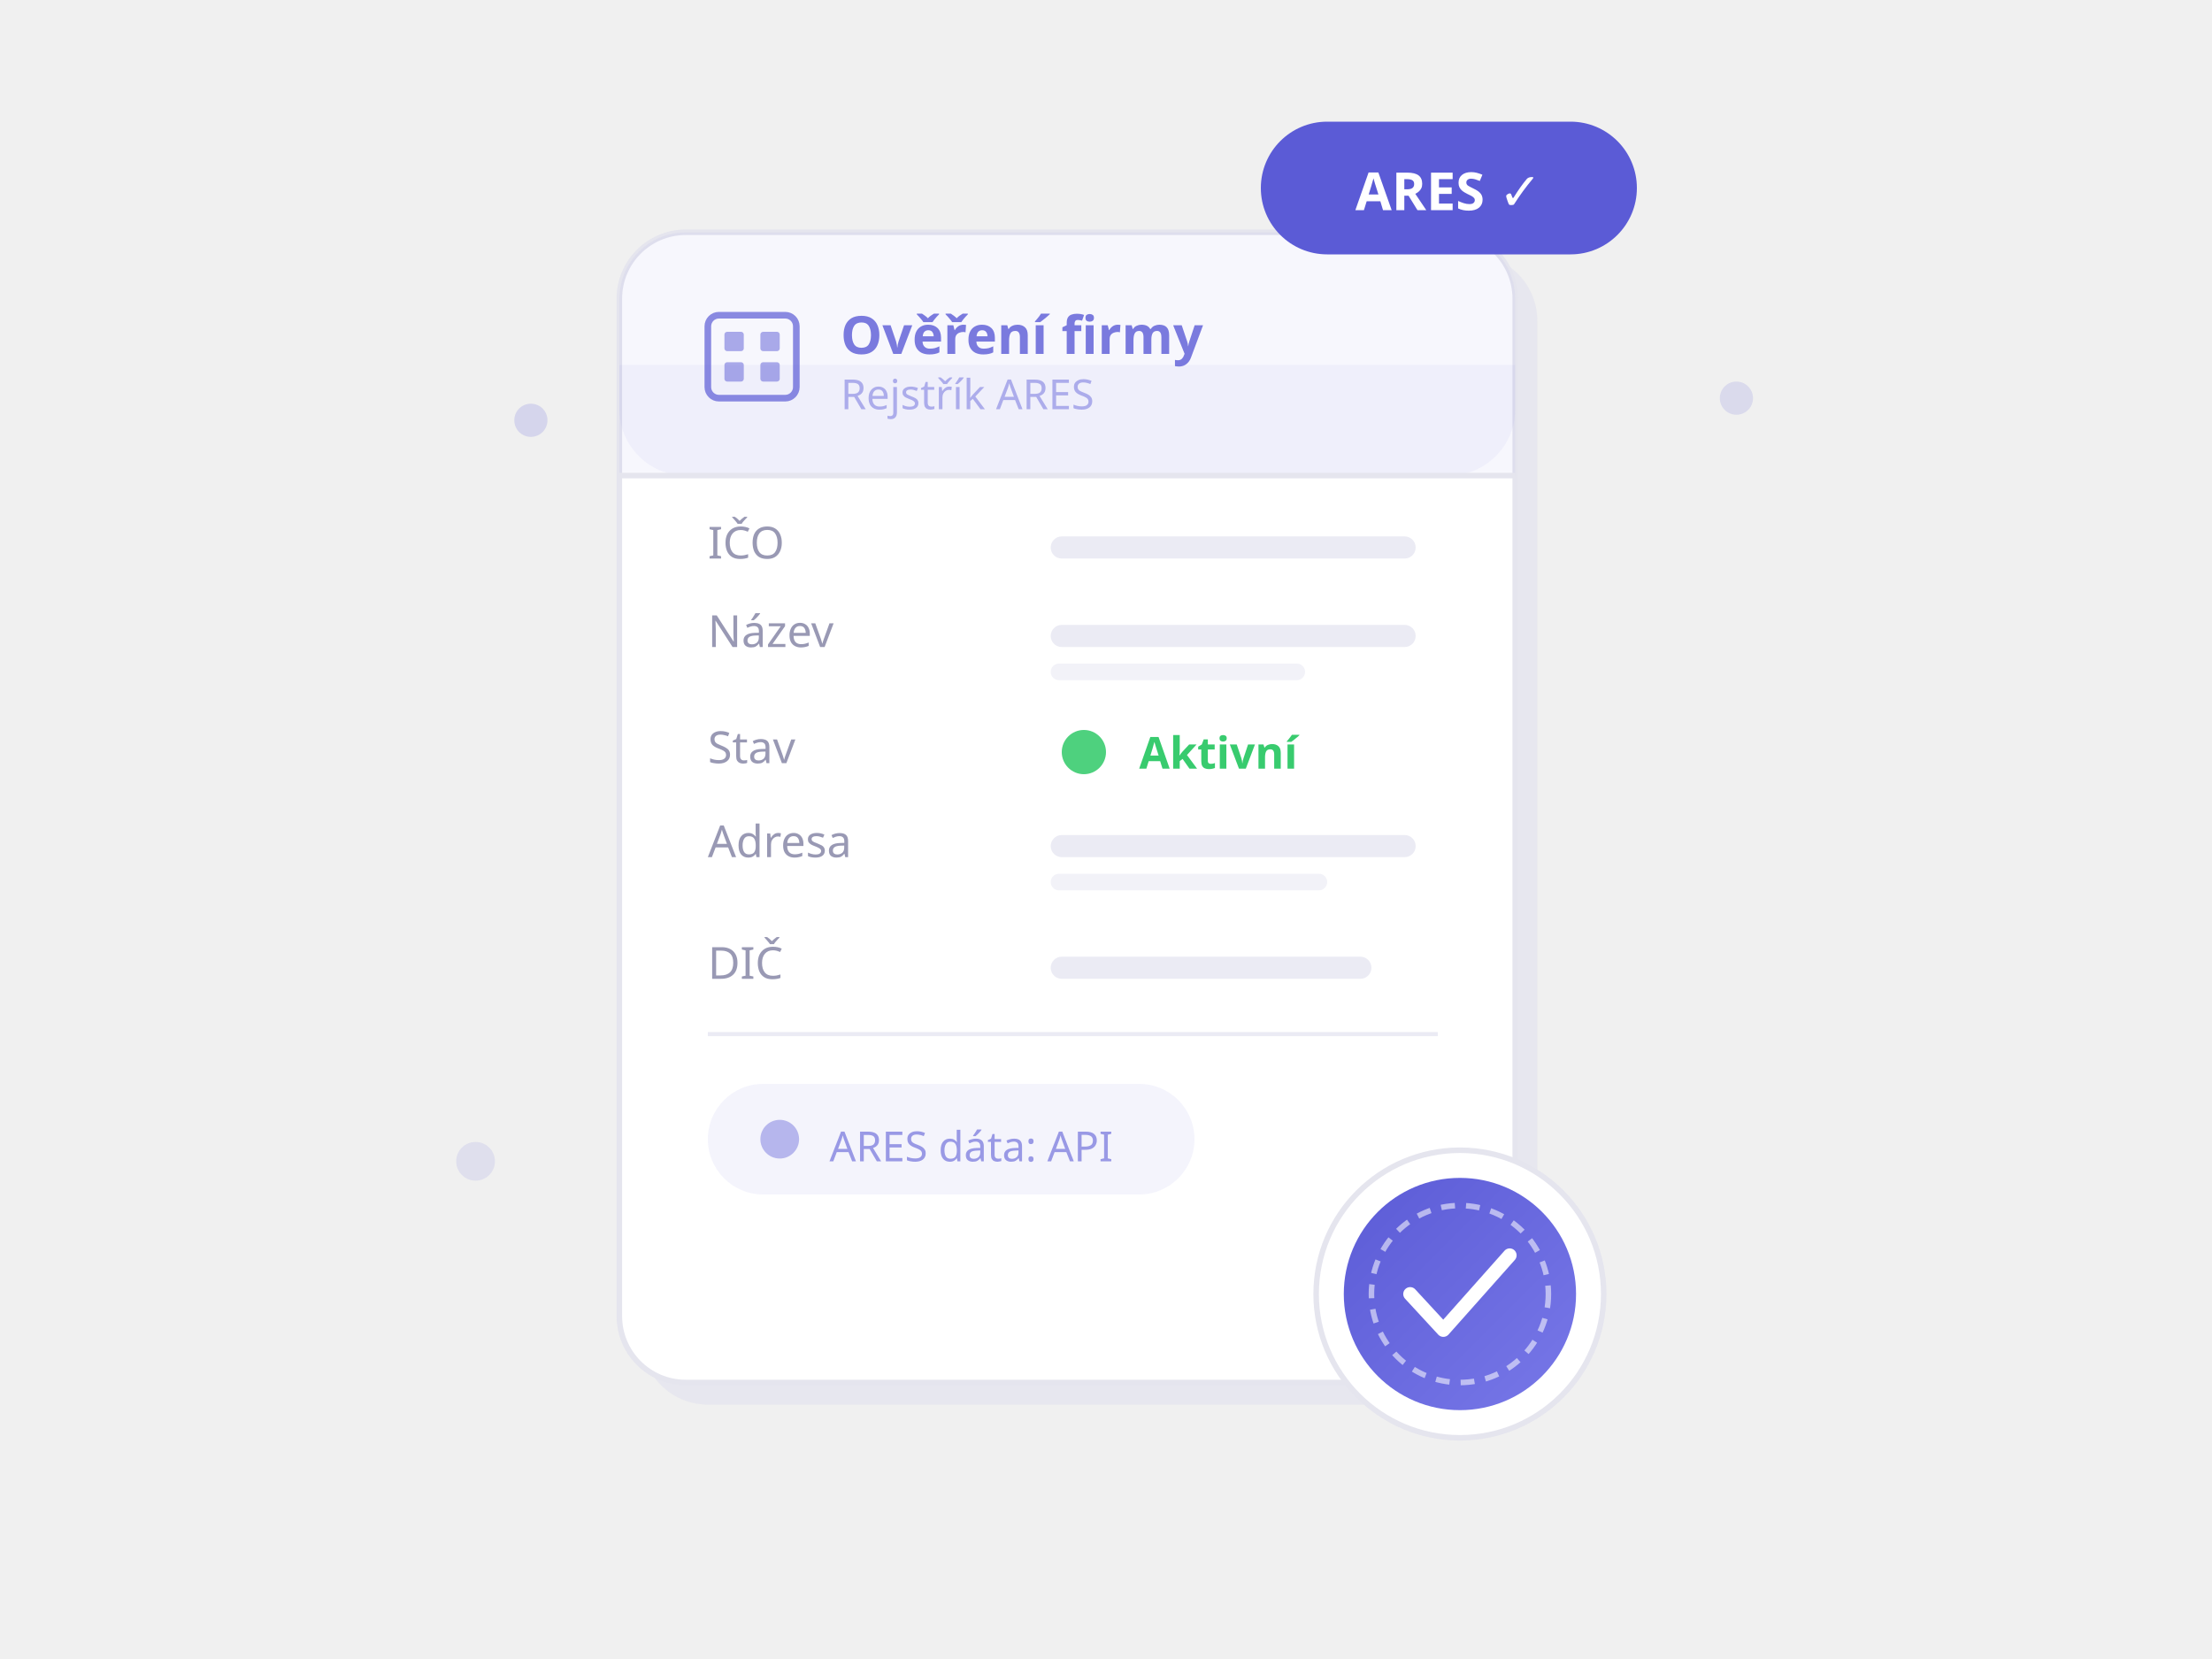
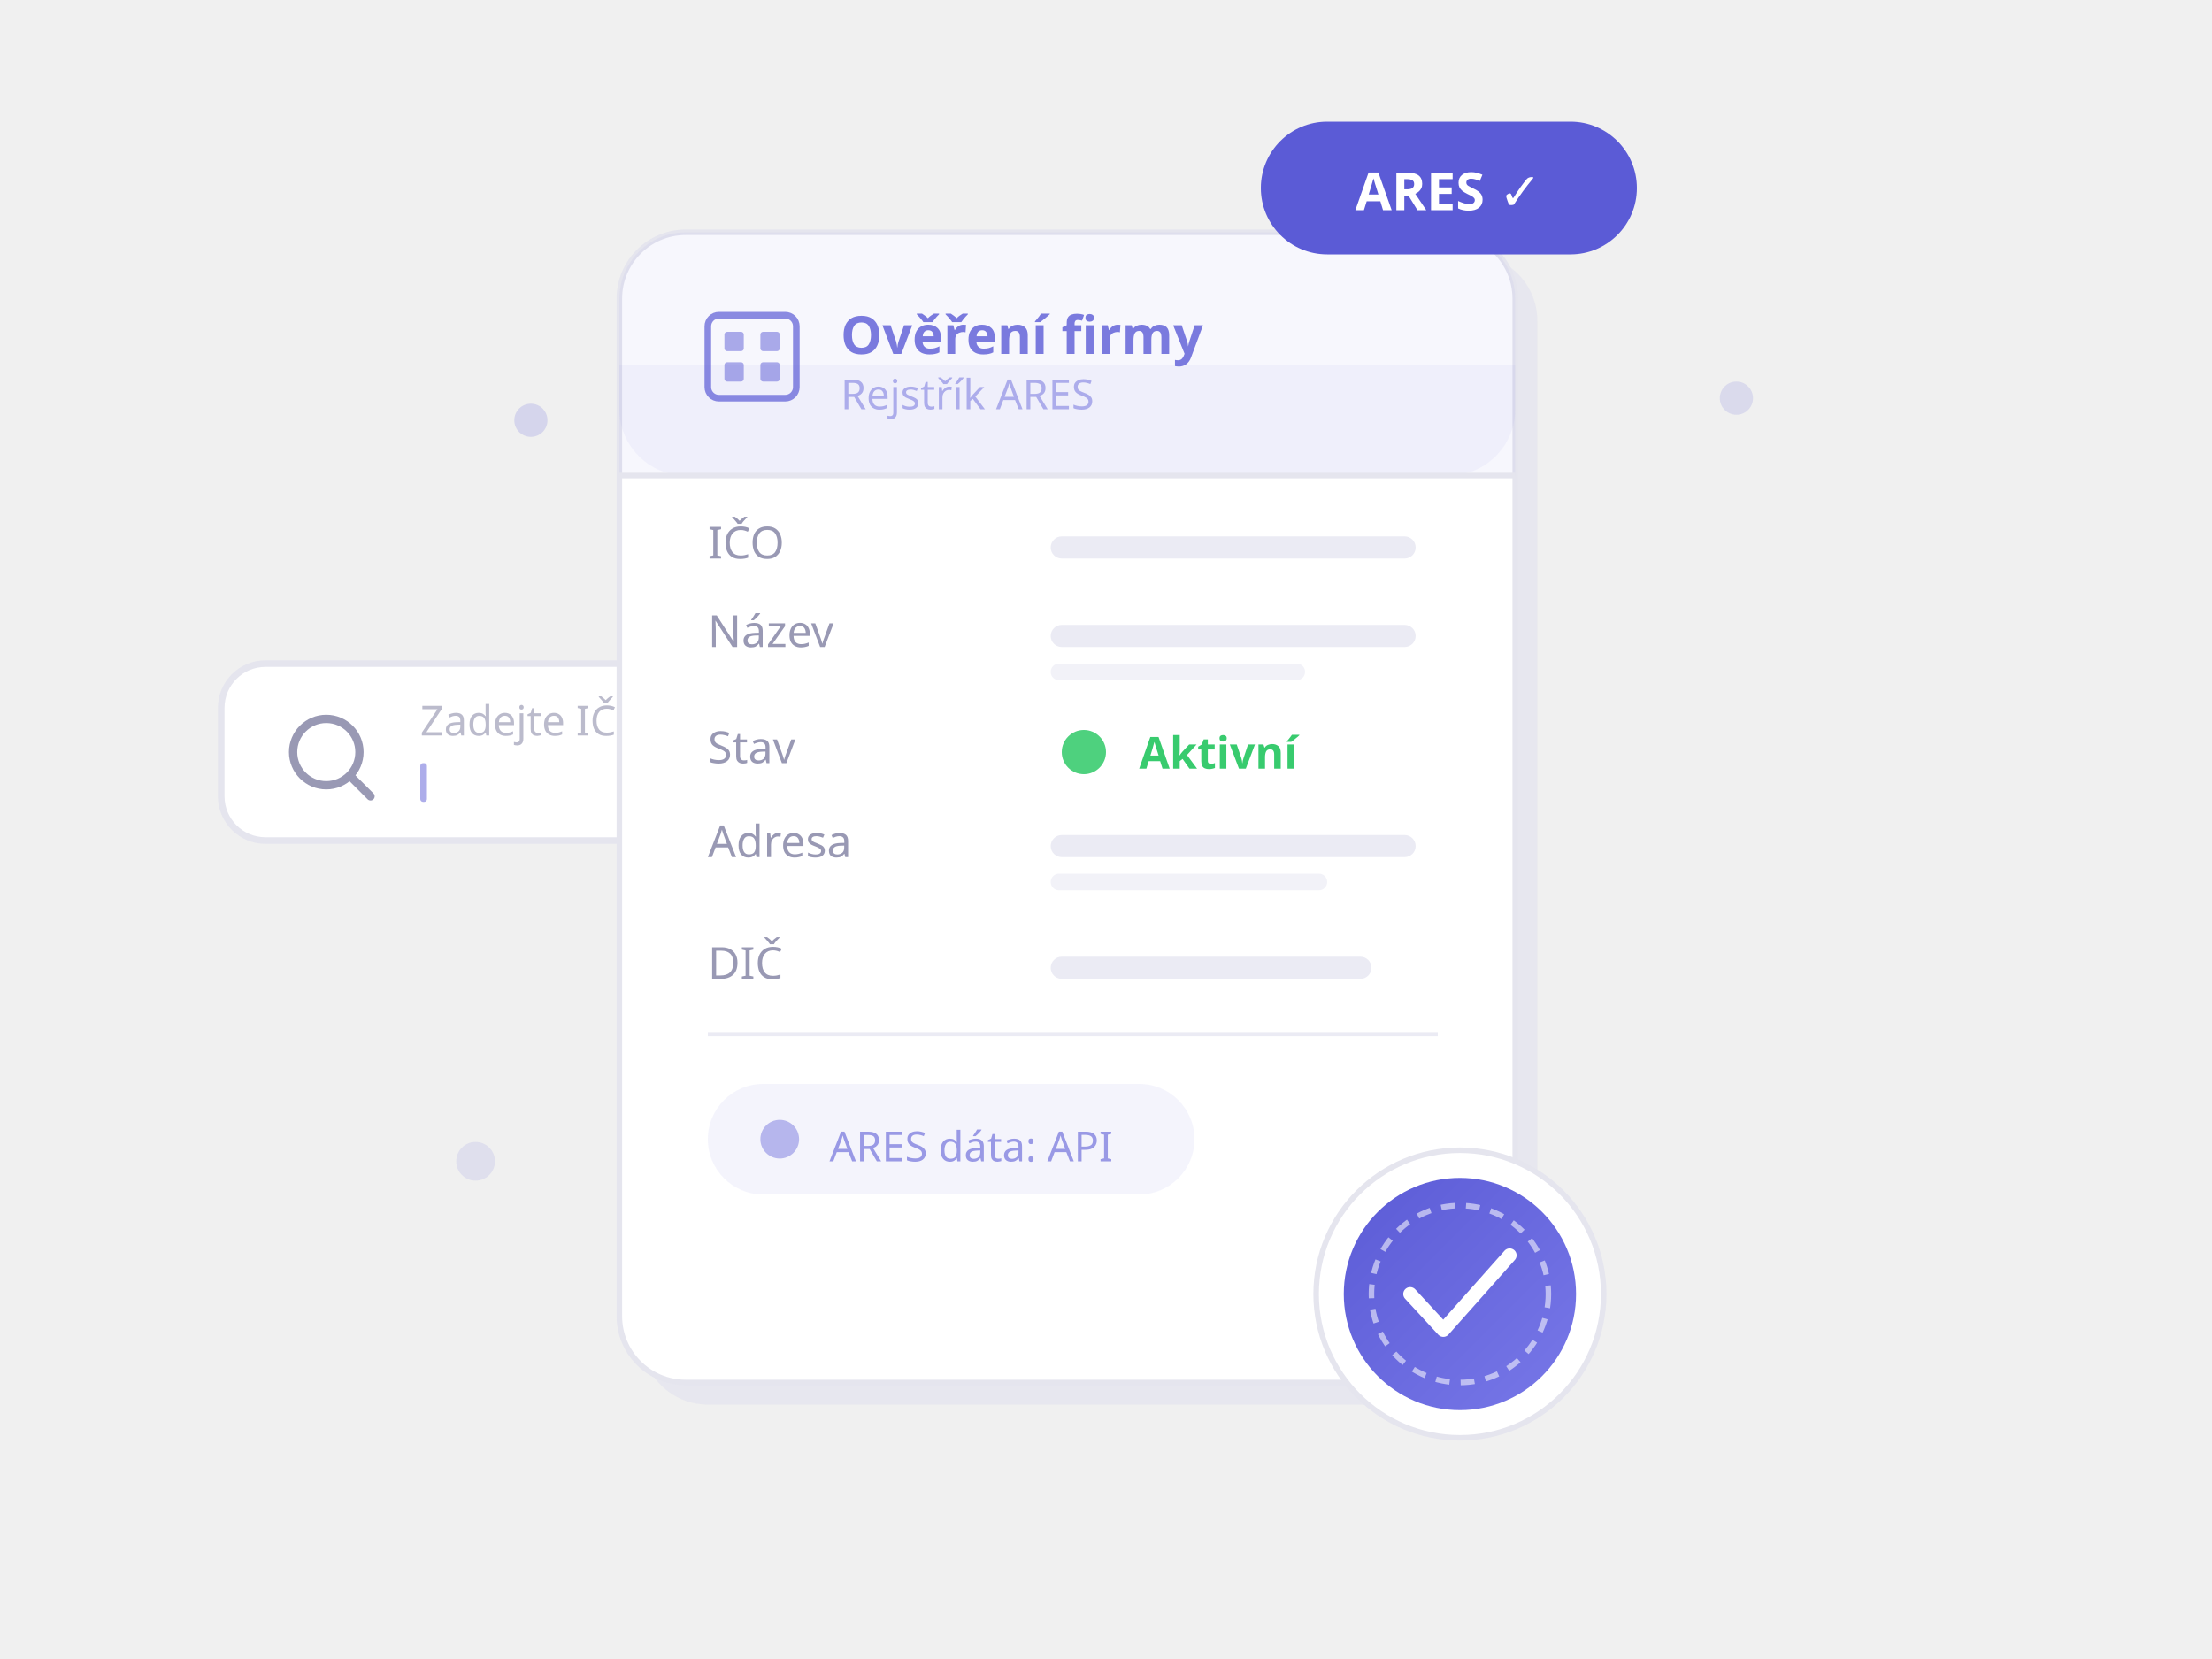
<svg xmlns="http://www.w3.org/2000/svg" viewBox="0 0 400 300" fill="none">
  <defs>
    <pattern id="dots" width="16" height="16" patternUnits="userSpaceOnUse">
      <circle cx="1" cy="1" r="0.75" fill="#E2E2EA" />
    </pattern>
    <linearGradient id="seal" x1="0" y1="0" x2="1" y2="1">
      <stop offset="0%" stop-color="#5B5BD6" />
      <stop offset="100%" stop-color="#7878E8" />
    </linearGradient>
+   </defs>
+   <rect x="40" y="120" width="118" height="32" rx="8" fill="white" stroke="#E5E5EE" stroke-width="1.2" />
+   <circle cx="59" cy="136" r="6" stroke="#9999B4" stroke-width="1.5" />
+   <line x1="63.5" y1="140.5" x2="67" y2="144" stroke="#9999B4" stroke-width="1.5" stroke-linecap="round" />
+   <text x="76" y="133" font-family="system-ui,sans-serif" font-size="7.5" fill="#BBBBCC" font-weight="400">Zadejte IČO…</text>
+   <rect x="76" y="138" width="1.2" height="7" rx="0.5" fill="#5B5BD6" opacity="0.5" />
+   <path d="M158 136 Q180 136 190 136" stroke="#C4C4D8" stroke-width="1" stroke-dasharray="2.5 2" marker-end="url(#arrow)" />
+   <defs>
+     <marker id="arrow" markerWidth="5" markerHeight="5" refX="4" refY="2.5" orient="auto">
+       <path d="M0,0.5 L4,2.5 L0,4.5" stroke="#C4C4D8" stroke-width="1" fill="none" stroke-linecap="round" stroke-linejoin="round" />
+     </marker>
  </defs>
  <rect x="116" y="46" width="162" height="208" rx="12" fill="#5B5BD6" opacity="0.06" />
  <rect x="112" y="42" width="162" height="208" rx="12" fill="white" stroke="#E5E5EE" stroke-width="1" />
  <rect x="112" y="42" width="162" height="44" rx="12" fill="#5B5BD6" opacity="0.05" />
  <rect x="112" y="66" width="162" height="20" fill="#5B5BD6" opacity="0.05" />
  <g transform="translate(128,57)">
    <rect width="16" height="15" rx="2" stroke="#5B5BD6" stroke-width="1.2" opacity="0.7" />
    <rect x="3" y="3" width="3.5" height="3.5" rx="0.5" fill="#5B5BD6" opacity="0.5" />
    <rect x="9.5" y="3" width="3.5" height="3.5" rx="0.5" fill="#5B5BD6" opacity="0.5" />
    <rect x="3" y="8.5" width="3.5" height="3.5" rx="0.5" fill="#5B5BD6" opacity="0.5" />
    <rect x="9.5" y="8.5" width="3.5" height="3.5" rx="0.5" fill="#5B5BD6" opacity="0.5" />
  </g>
  <text x="152" y="64" font-family="system-ui,sans-serif" font-size="9.5" font-weight="700" fill="#5B5BD6" opacity="0.8">Ověření firmy</text>
  <text x="152" y="74" font-family="system-ui,sans-serif" font-size="7.5" fill="#5B5BD6" opacity="0.45">Rejstřík ARES</text>
  <line x1="112" y1="86" x2="274" y2="86" stroke="#E5E5EE" stroke-width="1" />
  <text x="128" y="101" font-family="system-ui,sans-serif" font-size="8" fill="#9999B4" font-weight="500">IČO</text>
  <rect x="190" y="97" width="66" height="4" rx="2" fill="#EBEBF4" />
  <text x="128" y="117" font-family="system-ui,sans-serif" font-size="8" fill="#9999B4" font-weight="500">Název</text>
  <rect x="190" y="113" width="66" height="4" rx="2" fill="#EBEBF4" />
  <rect x="190" y="120" width="46" height="3" rx="1.5" fill="#F2F2F8" />
  <text x="128" y="138" font-family="system-ui,sans-serif" font-size="8" fill="#9999B4" font-weight="500">Stav</text>
  <circle cx="196" cy="136" r="4" fill="#22C55E" opacity="0.8" />
  <text x="206" y="139" font-family="system-ui,sans-serif" font-size="8" fill="#22C55E" font-weight="600" opacity="0.9">Aktivní</text>
  <text x="128" y="155" font-family="system-ui,sans-serif" font-size="8" fill="#9999B4" font-weight="500">Adresa</text>
  <rect x="190" y="151" width="66" height="4" rx="2" fill="#EBEBF4" />
  <rect x="190" y="158" width="50" height="3" rx="1.5" fill="#F2F2F8" />
  <text x="128" y="177" font-family="system-ui,sans-serif" font-size="8" fill="#9999B4" font-weight="500">DIČ</text>
  <rect x="190" y="173" width="58" height="4" rx="2" fill="#EBEBF4" />
  <line x1="128" y1="187" x2="260" y2="187" stroke="#EBEBF4" stroke-width="0.75" />
  <rect x="128" y="196" width="88" height="20" rx="10" fill="#5B5BD6" opacity="0.07" />
  <circle cx="141" cy="206" r="3.5" fill="#5B5BD6" opacity="0.4" />
  <text x="150" y="210" font-family="system-ui,sans-serif" font-size="7.5" fill="#5B5BD6" opacity="0.6" font-weight="500">ARES dáta: API</text>
  <circle cx="264" cy="234" r="26" fill="white" stroke="#E5E5EE" stroke-width="1" />
  <circle cx="264" cy="234" r="21" fill="url(#seal)" />
  <circle cx="264" cy="234" r="16" fill="none" stroke="white" stroke-width="1" stroke-dasharray="2.5 2" opacity="0.55" />
  <path d="M255 234 L261 240.5 L273 227" stroke="white" stroke-width="2.5" stroke-linecap="round" stroke-linejoin="round" />
  <rect x="228" y="22" width="68" height="24" rx="12" fill="#5B5BD6" />
  <text x="262" y="38" font-family="system-ui,sans-serif" font-size="9.5" font-weight="700" fill="white" text-anchor="middle">ARES ✓</text>
  <circle cx="96" cy="76" r="3" fill="#5B5BD6" opacity="0.18" />
  <circle cx="86" cy="210" r="3.5" fill="#5B5BD6" opacity="0.12" />
  <circle cx="314" cy="72" r="3" fill="#5B5BD6" opacity="0.15" />
</svg>
